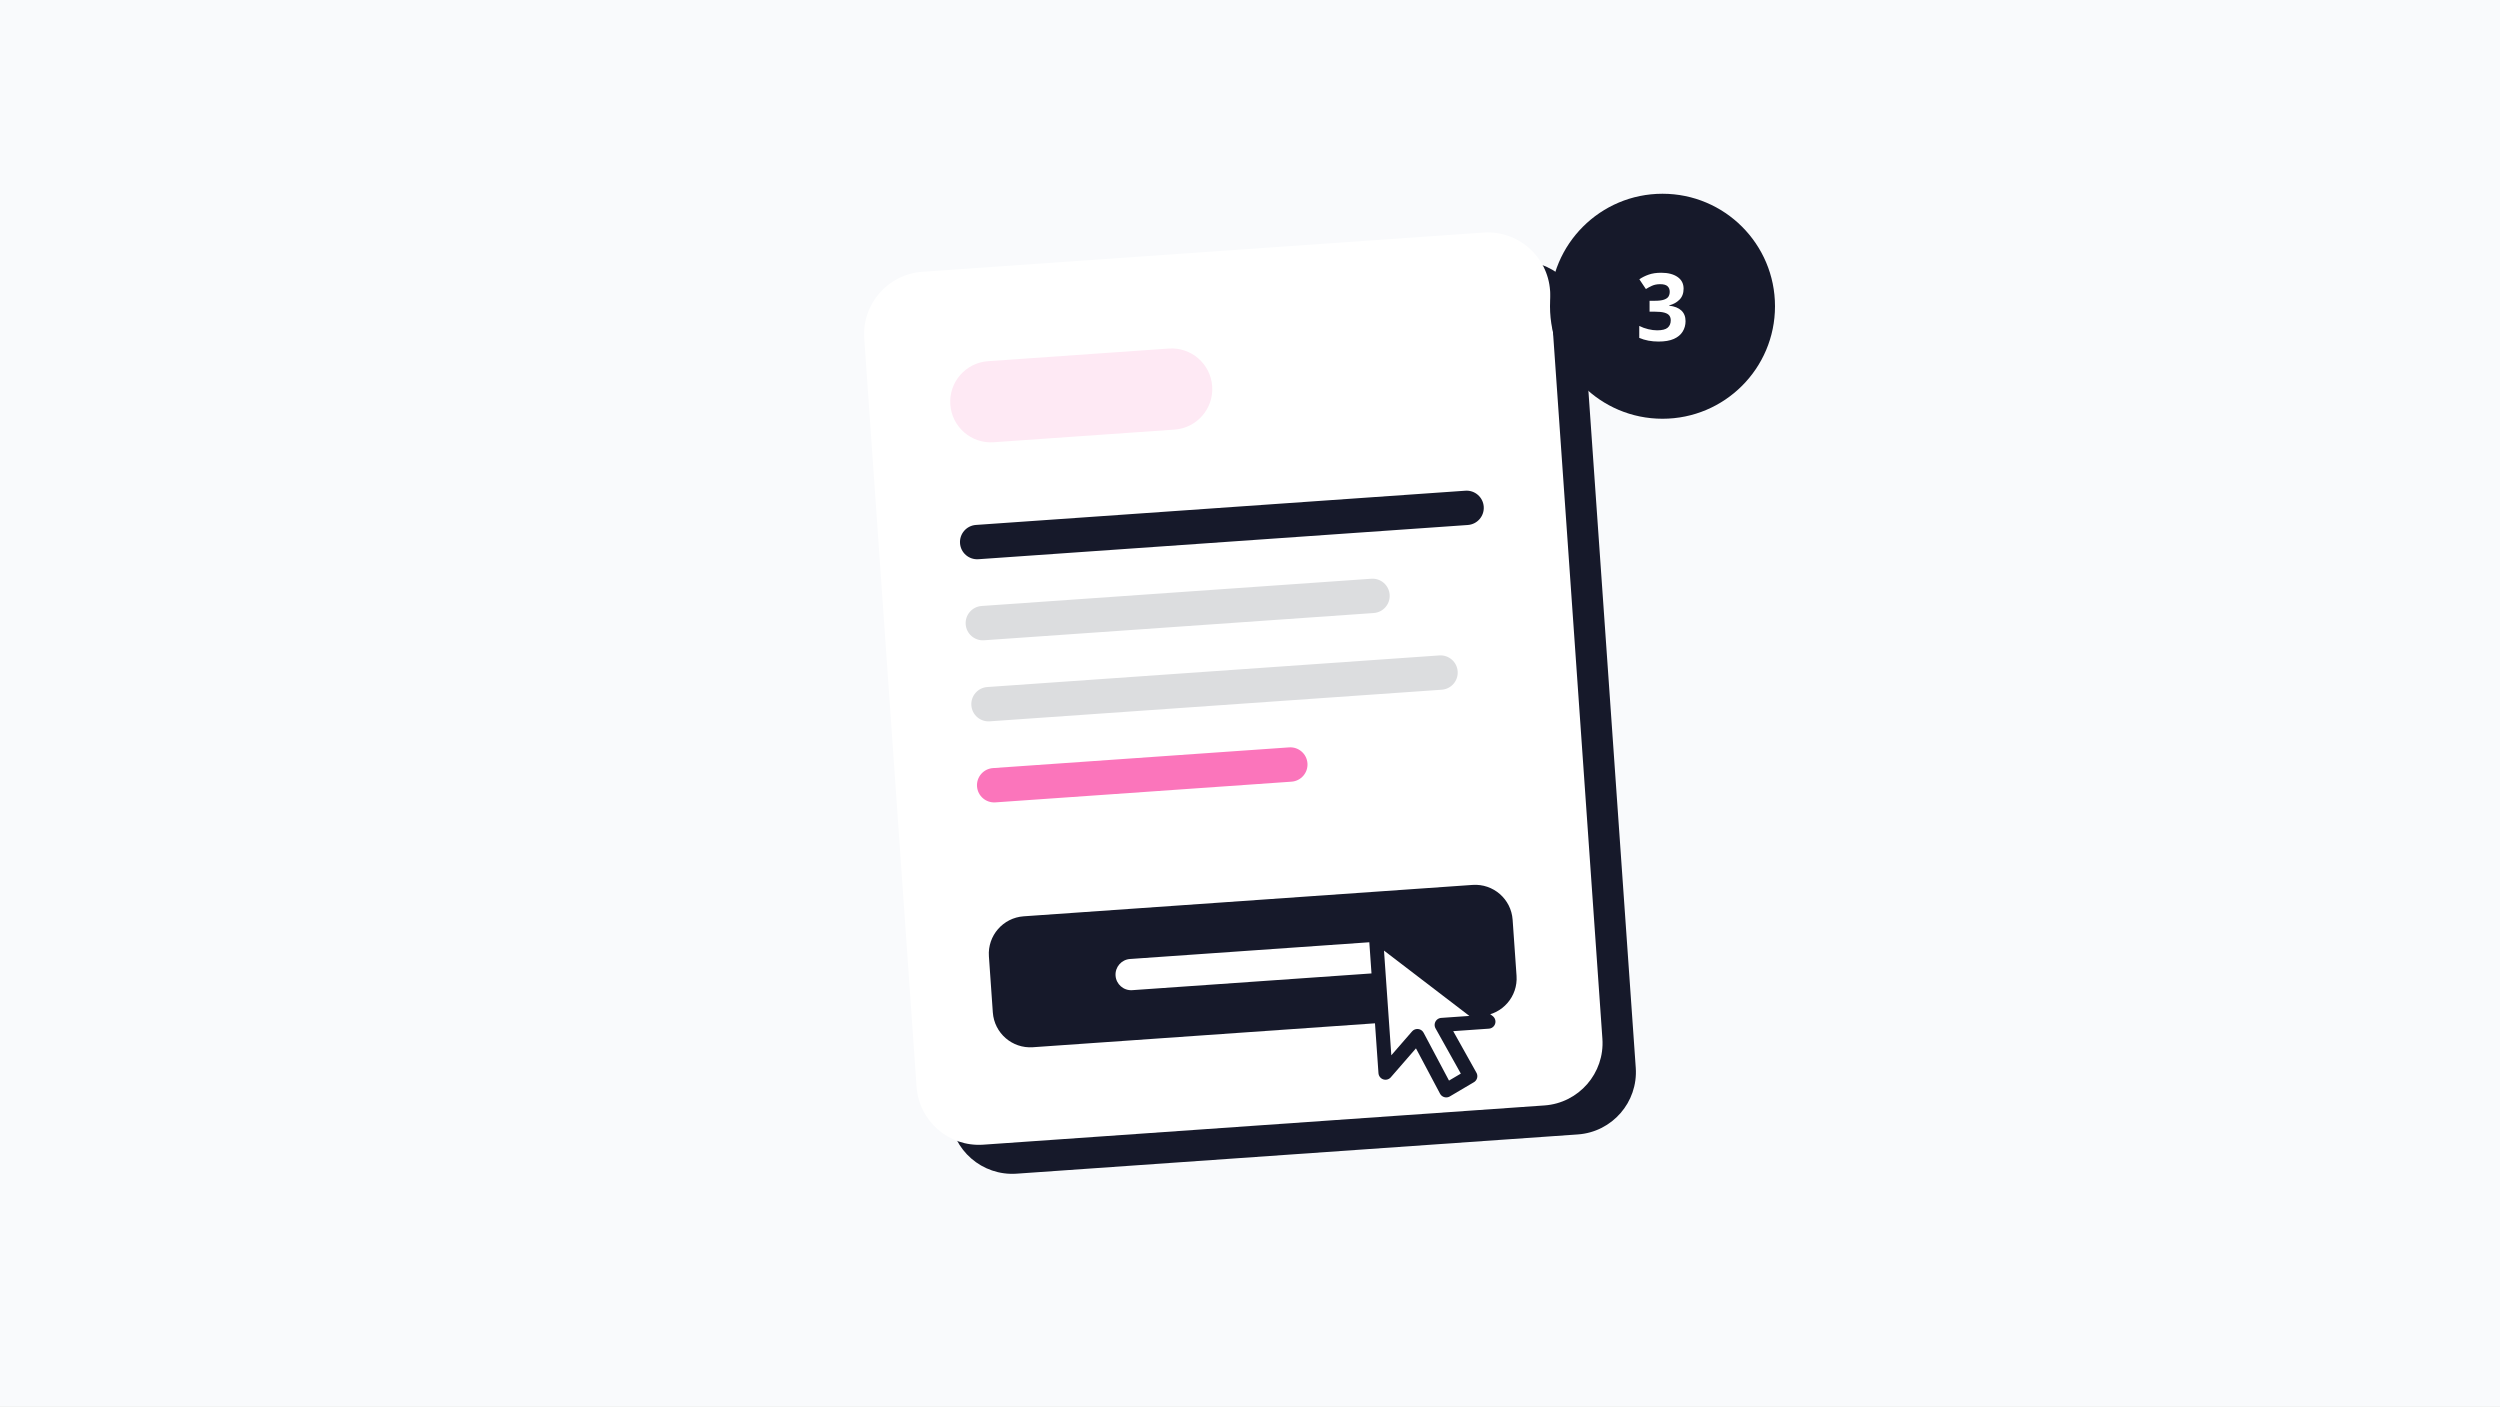
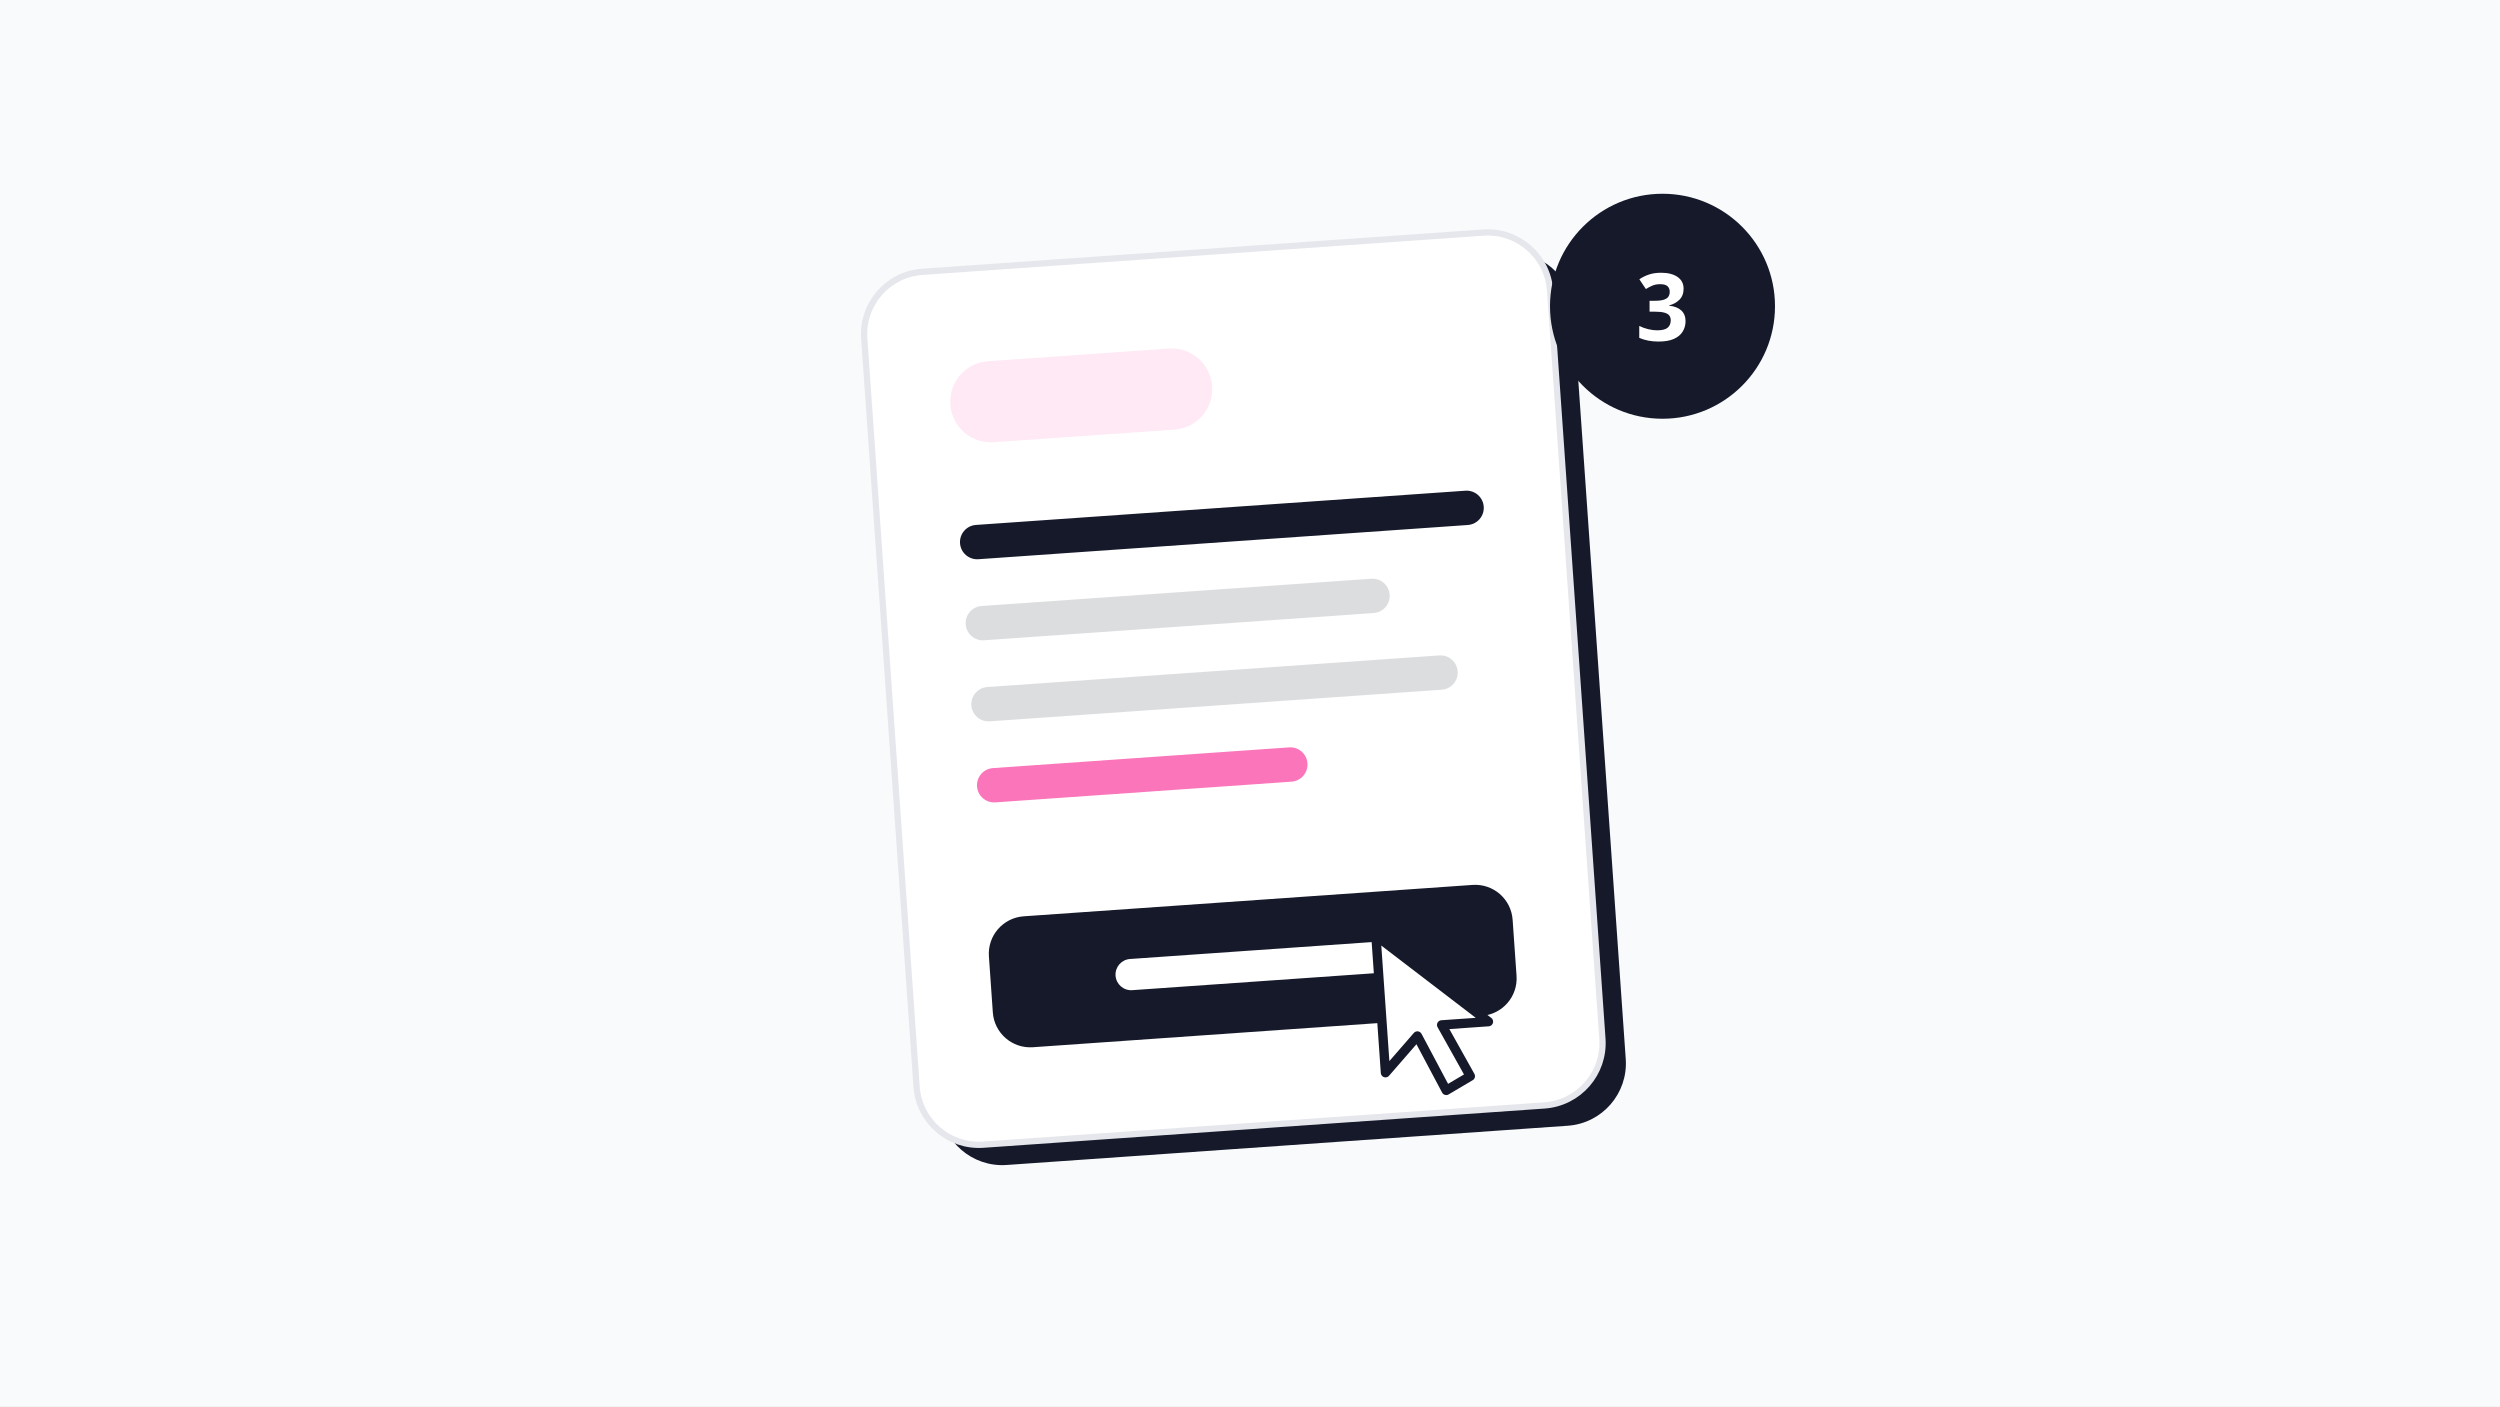
<svg xmlns="http://www.w3.org/2000/svg" viewBox="0 0 800 450" font-family="Pretendard, 'Apple SD Gothic Neo', 'Noto Sans KR', sans-serif">
  <rect width="800" height="450" fill="#F9FAFC" />
  <g transform="translate(400 225) rotate(-4) translate(-115 -145)">
    <g>
-       <rect x="10" y="10" width="220" height="280" rx="20" fill="#16192A" />
-       <rect x="0" y="0" width="220" height="280" rx="20" fill="#FFFFFF" />
+       <rect x="7" y="7" width="220" height="280" rx="20" fill="#16192A" />
+       <rect x="0" y="0" width="220" height="280" rx="20" fill="#FFFFFF" stroke="#E6E7EC" stroke-width="2" />
      <rect x="26" y="30" width="84" height="26" rx="13" fill="#FEE9F4" />
      <rect x="26" y="82" width="168" height="11" rx="5.5" fill="#16192A" />
      <rect x="26" y="108" width="136" height="11" rx="5.5" fill="#DCDDDF" />
      <rect x="26" y="134" width="156" height="11" rx="5.5" fill="#DCDDDF" />
      <rect x="26" y="160" width="106" height="11" rx="5.5" fill="#FB75BB" />
      <rect x="26" y="208" width="168" height="42" rx="12" fill="#16192A" />
      <rect x="66" y="224" width="88" height="10" rx="5" fill="#FFFFFF" />
    </g>
    <g transform="translate(150 222)">
-       <path d="M0 0 L0 44 L11 33 L19 51 L27 47 L19 30 L34 30 Z" fill="#FFFFFF" stroke="#16192A" stroke-width="4.5" stroke-linejoin="round" />
+       <path d="M0 0 L0 44 L11 33 L19 51 L27 47 L19 30 L34 30 Z" fill="#FFFFFF" stroke="#16192A" stroke-width="3" stroke-linejoin="round" />
    </g>
  </g>
  <circle cx="532" cy="98" r="36" fill="#16192A" />
  <text x="532" y="109" font-size="30" font-weight="700" fill="#FFFFFF" text-anchor="middle">3</text>
</svg>
